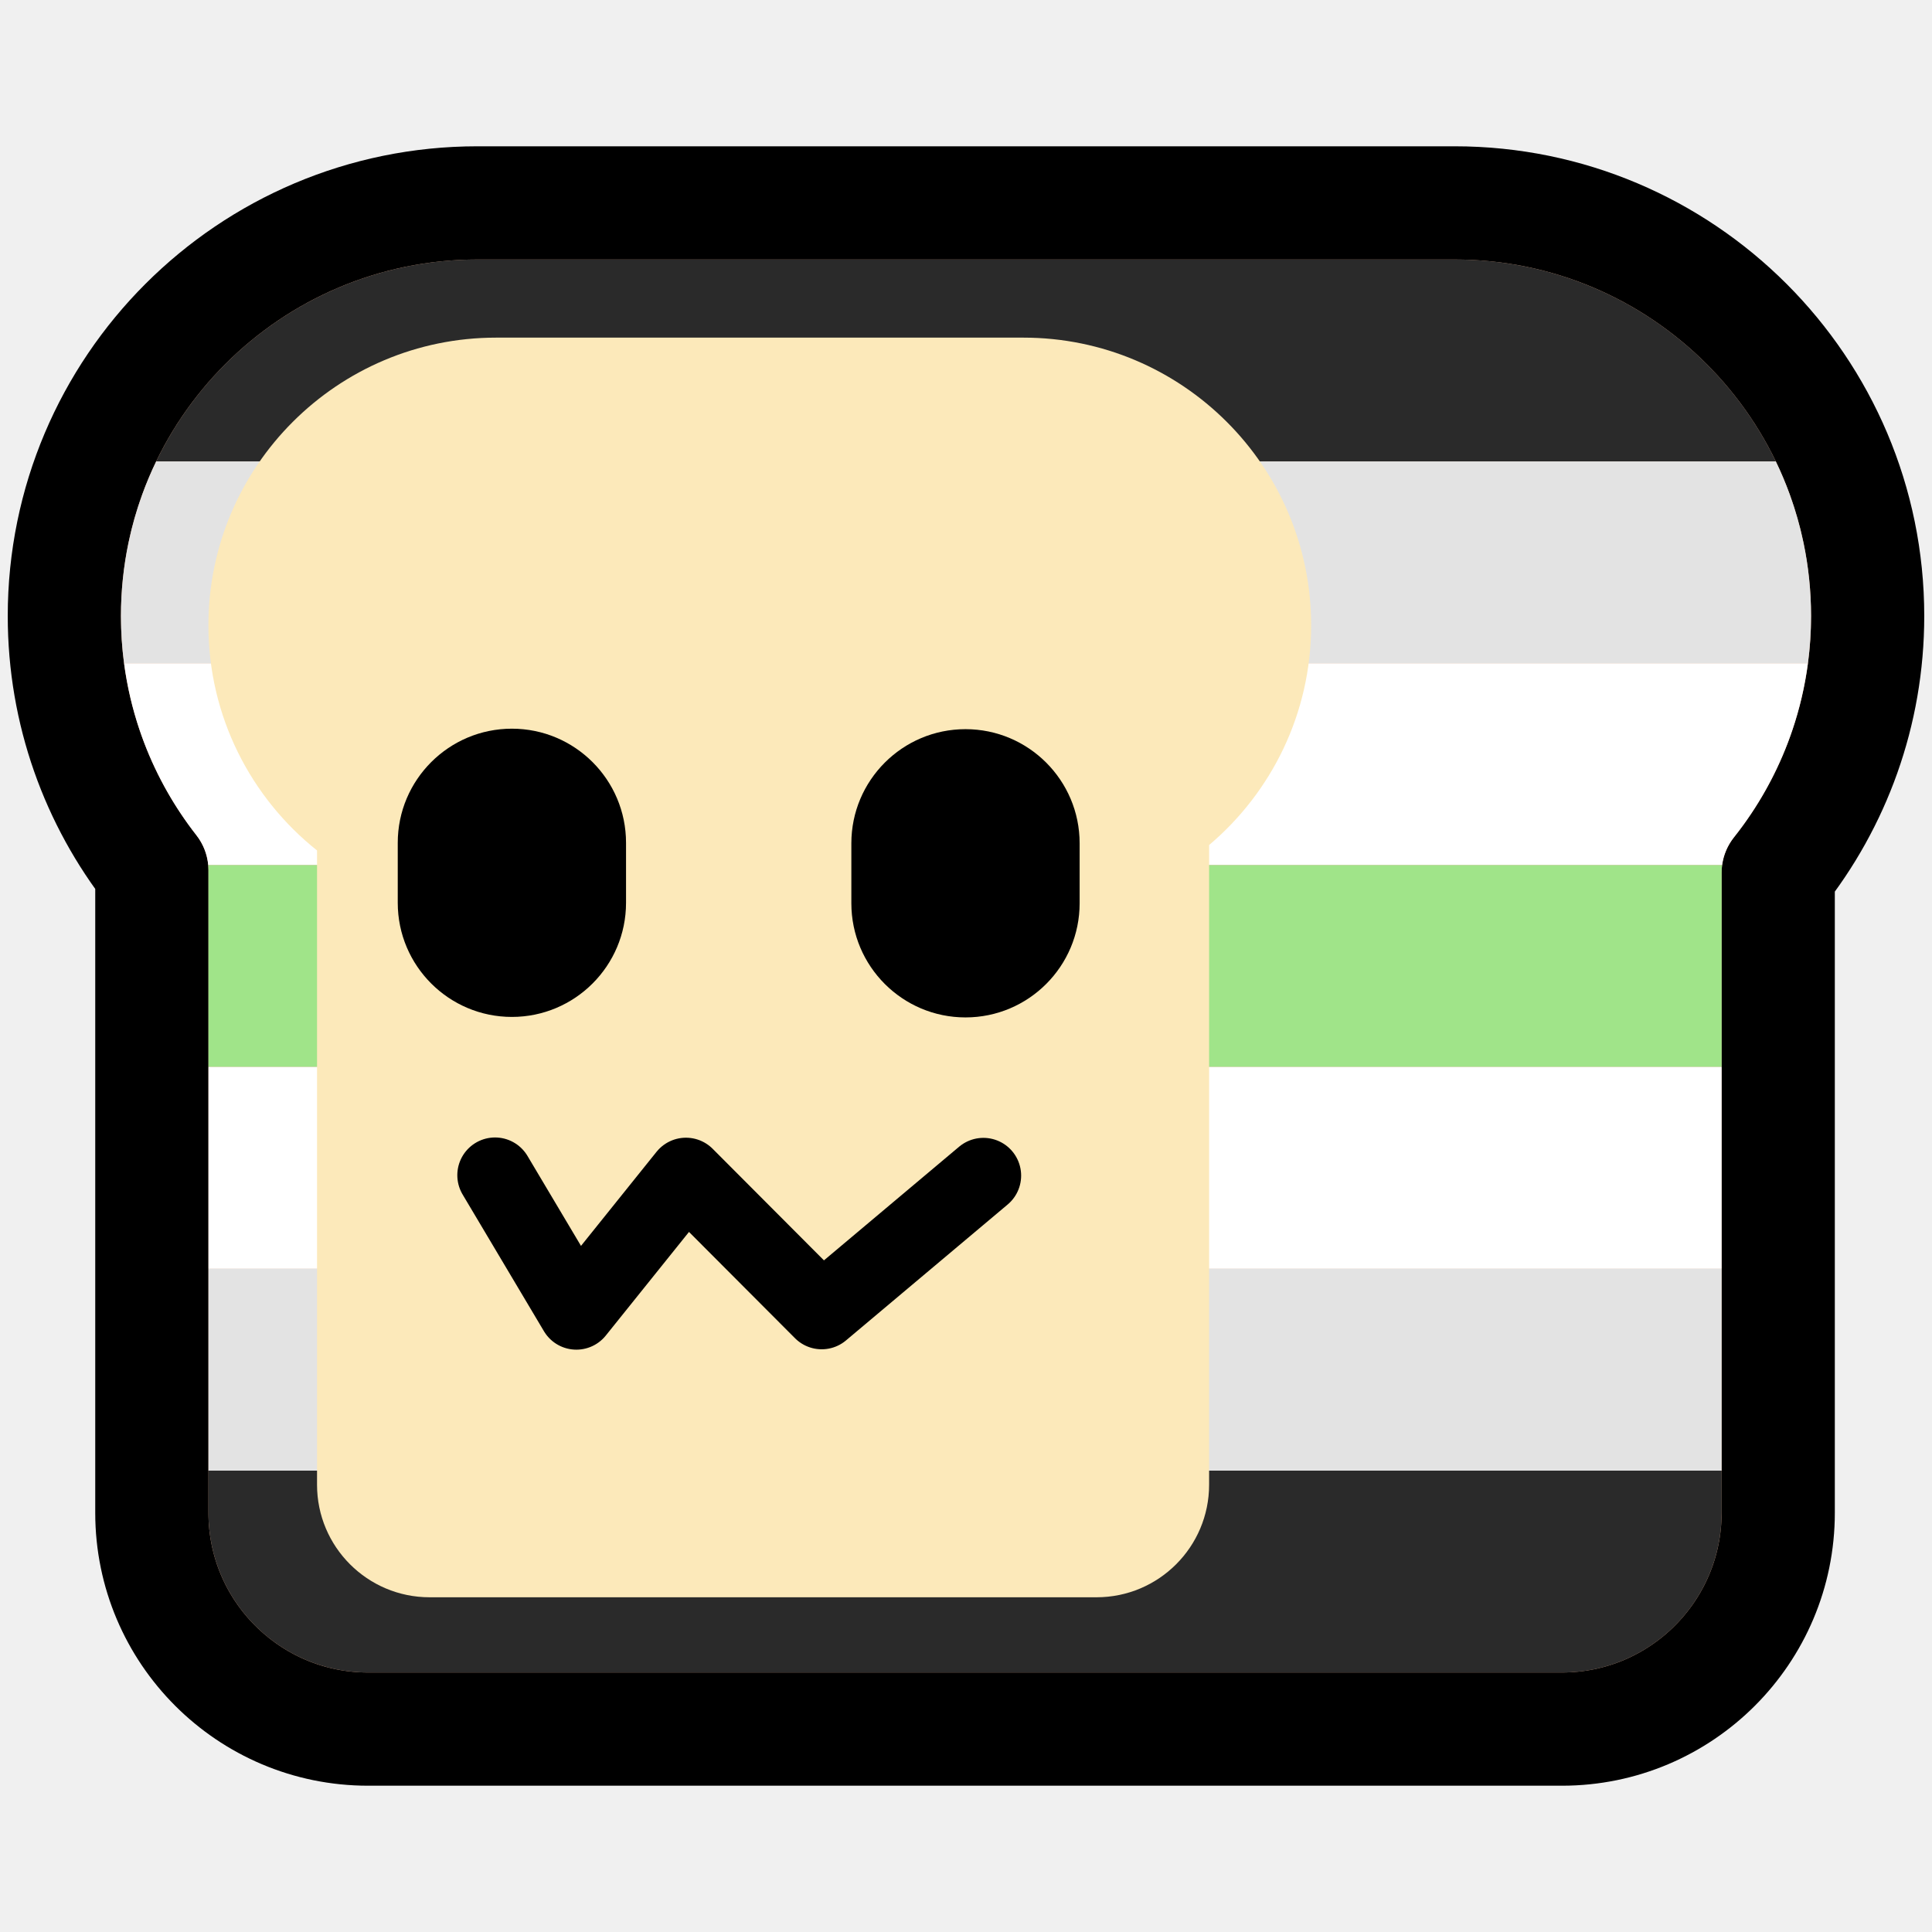
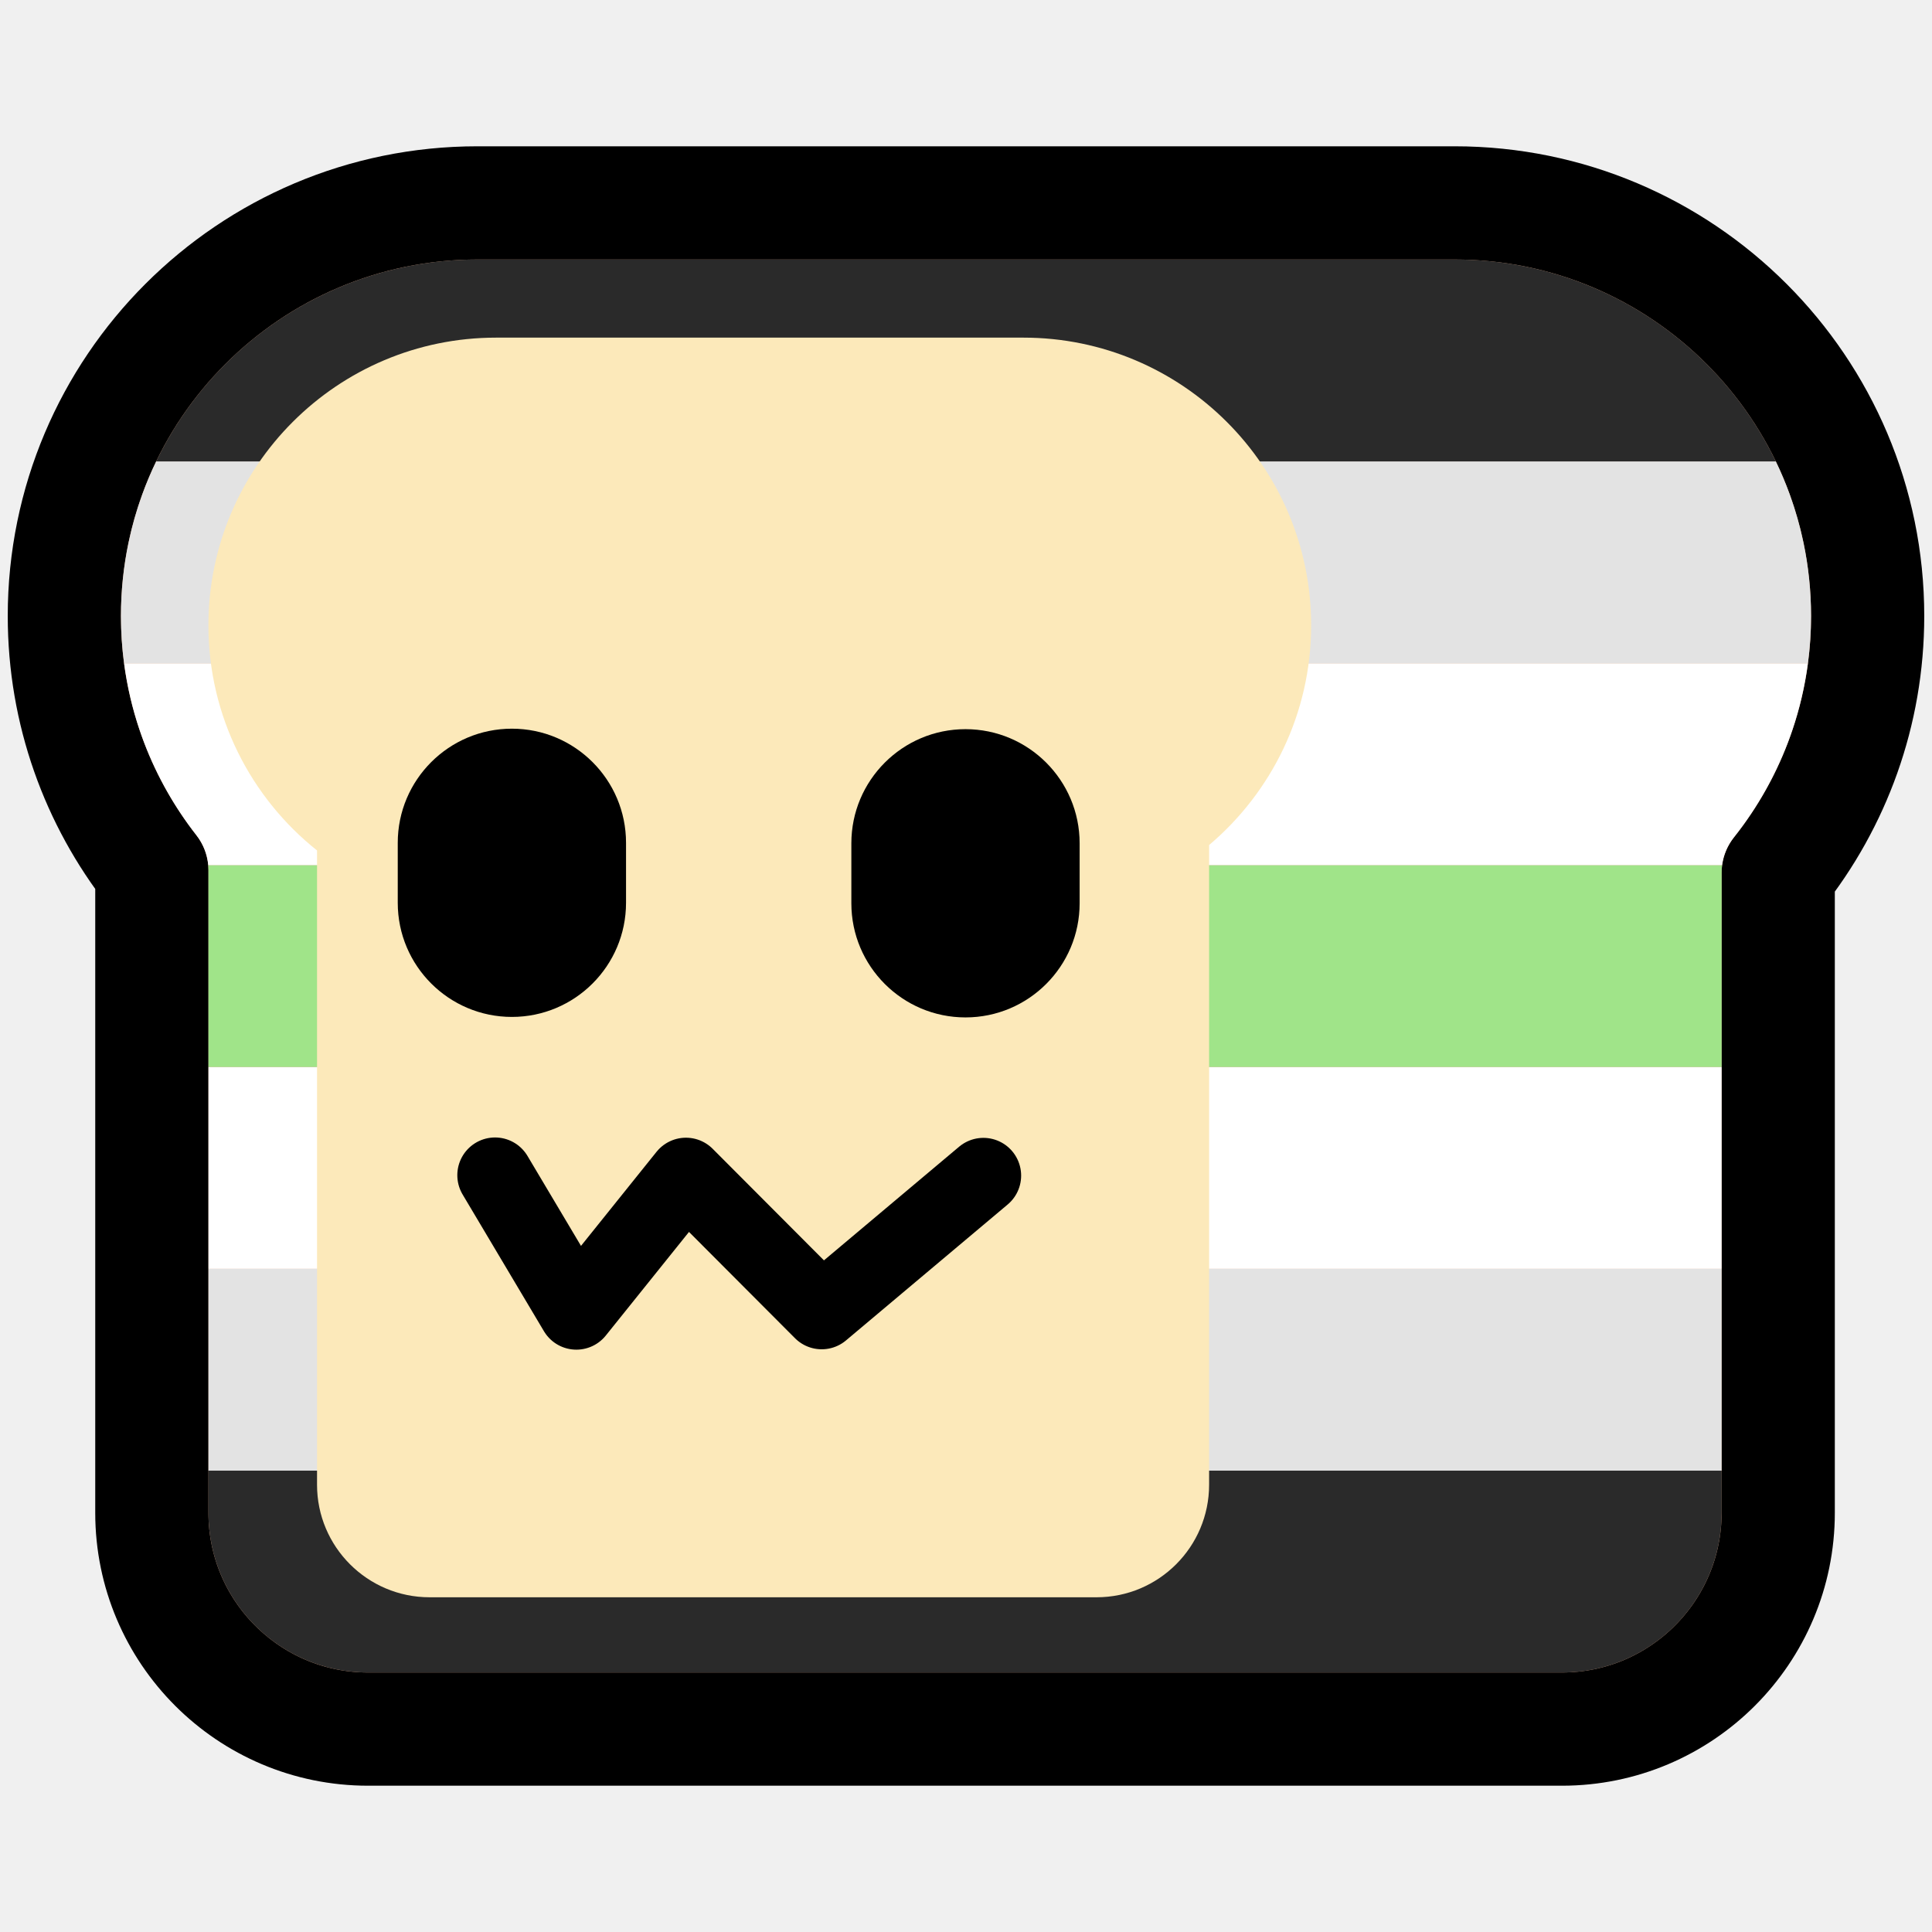
<svg xmlns="http://www.w3.org/2000/svg" width="100%" height="100%" viewBox="0 0 256 256" version="1.1" xml:space="preserve" style="fill-rule:evenodd;clip-rule:evenodd;stroke-linecap:round;stroke-linejoin:round;stroke-miterlimit:1.5;">
  <rect id="neobread_flag_agender" x="0" y="0" width="256" height="256" style="fill:none;" />
  <path id="Crust" d="M192.734,26.885C222.946,26.885 247.473,51.413 247.473,81.624C247.473,94.467 243.041,106.282 235.623,115.623L235.623,200.464C235.623,216.277 222.785,229.115 206.972,229.115L48.771,229.115C32.958,229.115 20.12,216.277 20.12,200.464L20.12,115.297C12.857,106.008 8.527,94.318 8.527,81.624C8.527,51.413 33.054,26.885 63.266,26.885L192.734,26.885Z" style="fill:rgb(209,160,132);stroke:black;stroke-width:15px;" />
  <g id="Stripes">
+     <path d="M206.972,221.615L48.771,221.615C37.098,221.615 27.62,212.138 27.62,200.464L27.62,194.869L228.123,194.869L228.123,200.464C228.123,212.138 218.646,221.615 206.972,221.615Z" style="fill:rgb(42,42,42);" />
+     <rect x="27.62" y="168.123" width="200.503" height="26.746" style="fill:rgb(227,227,227);" />
+     <rect x="27.62" y="141.377" width="200.503" height="26.746" style="fill:white;" />
+     <path d="M27.591,114.63L228.189,114.63C228.145,114.958 228.123,115.29 228.123,115.623L228.123,141.377L27.62,141.377L27.62,115.297C27.62,115.074 27.61,114.852 27.591,114.63Z" style="fill:rgb(160,228,137);" />
+     <path d="M16.439,87.884L239.561,87.884C239.153,90.96 238.448,93.943 237.477,96.803C235.948,101.305 233.758,105.503 231.023,109.281C230.611,109.85 230.186,110.41 229.75,110.959C228.904,112.024 228.368,113.294 228.189,114.63L27.591,114.63C27.462,113.195 26.922,111.821 26.029,110.678C25.67,110.219 25.319,109.753 24.978,109.281C22.242,105.503 20.052,101.305 18.523,96.803C17.552,93.943 16.847,90.96 16.439,87.884Z" style="fill:white;" />
+     <path d="M16.027,81.624C16.027,78.269 16.378,74.995 17.044,71.837C17.495,69.7 18.09,67.617 18.819,65.598C19.37,64.073 19.996,62.585 20.695,61.138L235.305,61.138C236.004,62.585 236.63,64.073 237.181,65.598C237.91,67.617 238.505,69.7 238.956,71.837C239.622,74.995 239.973,78.269 239.973,81.624C239.973,83.746 239.833,85.836 239.561,87.884L16.439,87.884C16.167,85.836 16.027,83.746 16.027,81.624Z" style="fill:rgb(227,227,227);" />
    <path d="M62.443,34.392L193.557,34.392C211.942,34.707 227.782,45.546 235.305,61.138L20.695,61.138C28.218,45.546 44.058,34.707 62.443,34.392Z" style="fill:rgb(42,42,42);" />
-     <path d="M16.027,81.624C16.027,78.269 16.378,74.995 17.044,71.837C17.495,69.7 18.09,67.617 18.819,65.598C19.37,64.073 19.996,62.585 20.695,61.138L235.305,61.138C236.004,62.585 236.63,64.073 237.181,65.598C237.91,67.617 238.505,69.7 238.956,71.837C239.622,74.995 239.973,78.269 239.973,81.624C239.973,83.746 239.833,85.836 239.561,87.884L16.439,87.884C16.167,85.836 16.027,83.746 16.027,81.624Z" style="fill:rgb(227,227,227);" />
-     <path d="M16.439,87.884L239.561,87.884C239.153,90.96 238.448,93.943 237.477,96.803C235.948,101.305 233.758,105.503 231.023,109.281C230.611,109.85 230.186,110.41 229.75,110.959C228.904,112.024 228.368,113.294 228.189,114.63L27.591,114.63C27.462,113.195 26.922,111.821 26.029,110.678C25.67,110.219 25.319,109.753 24.978,109.281C22.242,105.503 20.052,101.305 18.523,96.803C17.552,93.943 16.847,90.96 16.439,87.884Z" style="fill:white;" />
-     <path d="M27.591,114.63L228.189,114.63C228.145,114.958 228.123,115.29 228.123,115.623L228.123,141.377L27.62,141.377L27.62,115.297C27.62,115.074 27.61,114.852 27.591,114.63Z" style="fill:rgb(160,228,137);" />
-     <rect x="27.62" y="141.377" width="200.503" height="26.746" style="fill:white;" />
-     <rect x="27.62" y="168.123" width="200.503" height="26.746" style="fill:rgb(227,227,227);" />
-     <path d="M206.972,221.615L48.771,221.615C37.098,221.615 27.62,212.138 27.62,200.464L27.62,194.869L228.123,194.869L228.123,200.464C228.123,212.138 218.646,221.615 206.972,221.615Z" style="fill:rgb(42,42,42);" />
  </g>
  <path id="Slice" d="M42.009,112.691C33.24,105.704 27.616,94.934 27.616,82.861C27.616,61.82 44.698,44.738 65.738,44.738L135.611,44.738C156.652,44.738 173.734,61.82 173.734,82.861C173.734,94.528 168.481,104.979 160.213,111.974L160.213,196.732C160.213,204.964 153.53,211.647 145.299,211.647L56.924,211.647C48.692,211.647 42.009,204.964 42.009,196.732L42.009,112.691Z" style="fill:rgb(252,233,186);" />
  <g id="Face">
    <path id="Mouth" d="M65.596,155.72L76.372,173.837L90.892,155.752L108.879,173.787L130.306,155.773" style="fill:none;stroke:black;stroke-width:10px;" />
    <g id="Eyes">
      <path id="Right-eye" d="M143.057,111.742L143.057,119.688C143.057,128.036 136.28,134.813 127.933,134.813C119.586,134.813 112.809,128.036 112.809,119.688L112.809,111.742C112.809,103.395 119.586,96.618 127.933,96.618C136.28,96.618 143.057,103.395 143.057,111.742Z" />
      <path id="Left-eye" d="M82.953,111.678L82.953,119.624C82.953,127.971 76.176,134.748 67.828,134.748C59.481,134.748 52.704,127.971 52.704,119.624L52.704,111.678C52.704,103.331 59.481,96.554 67.828,96.554C76.176,96.554 82.953,103.331 82.953,111.678Z" />
    </g>
  </g>
</svg>
